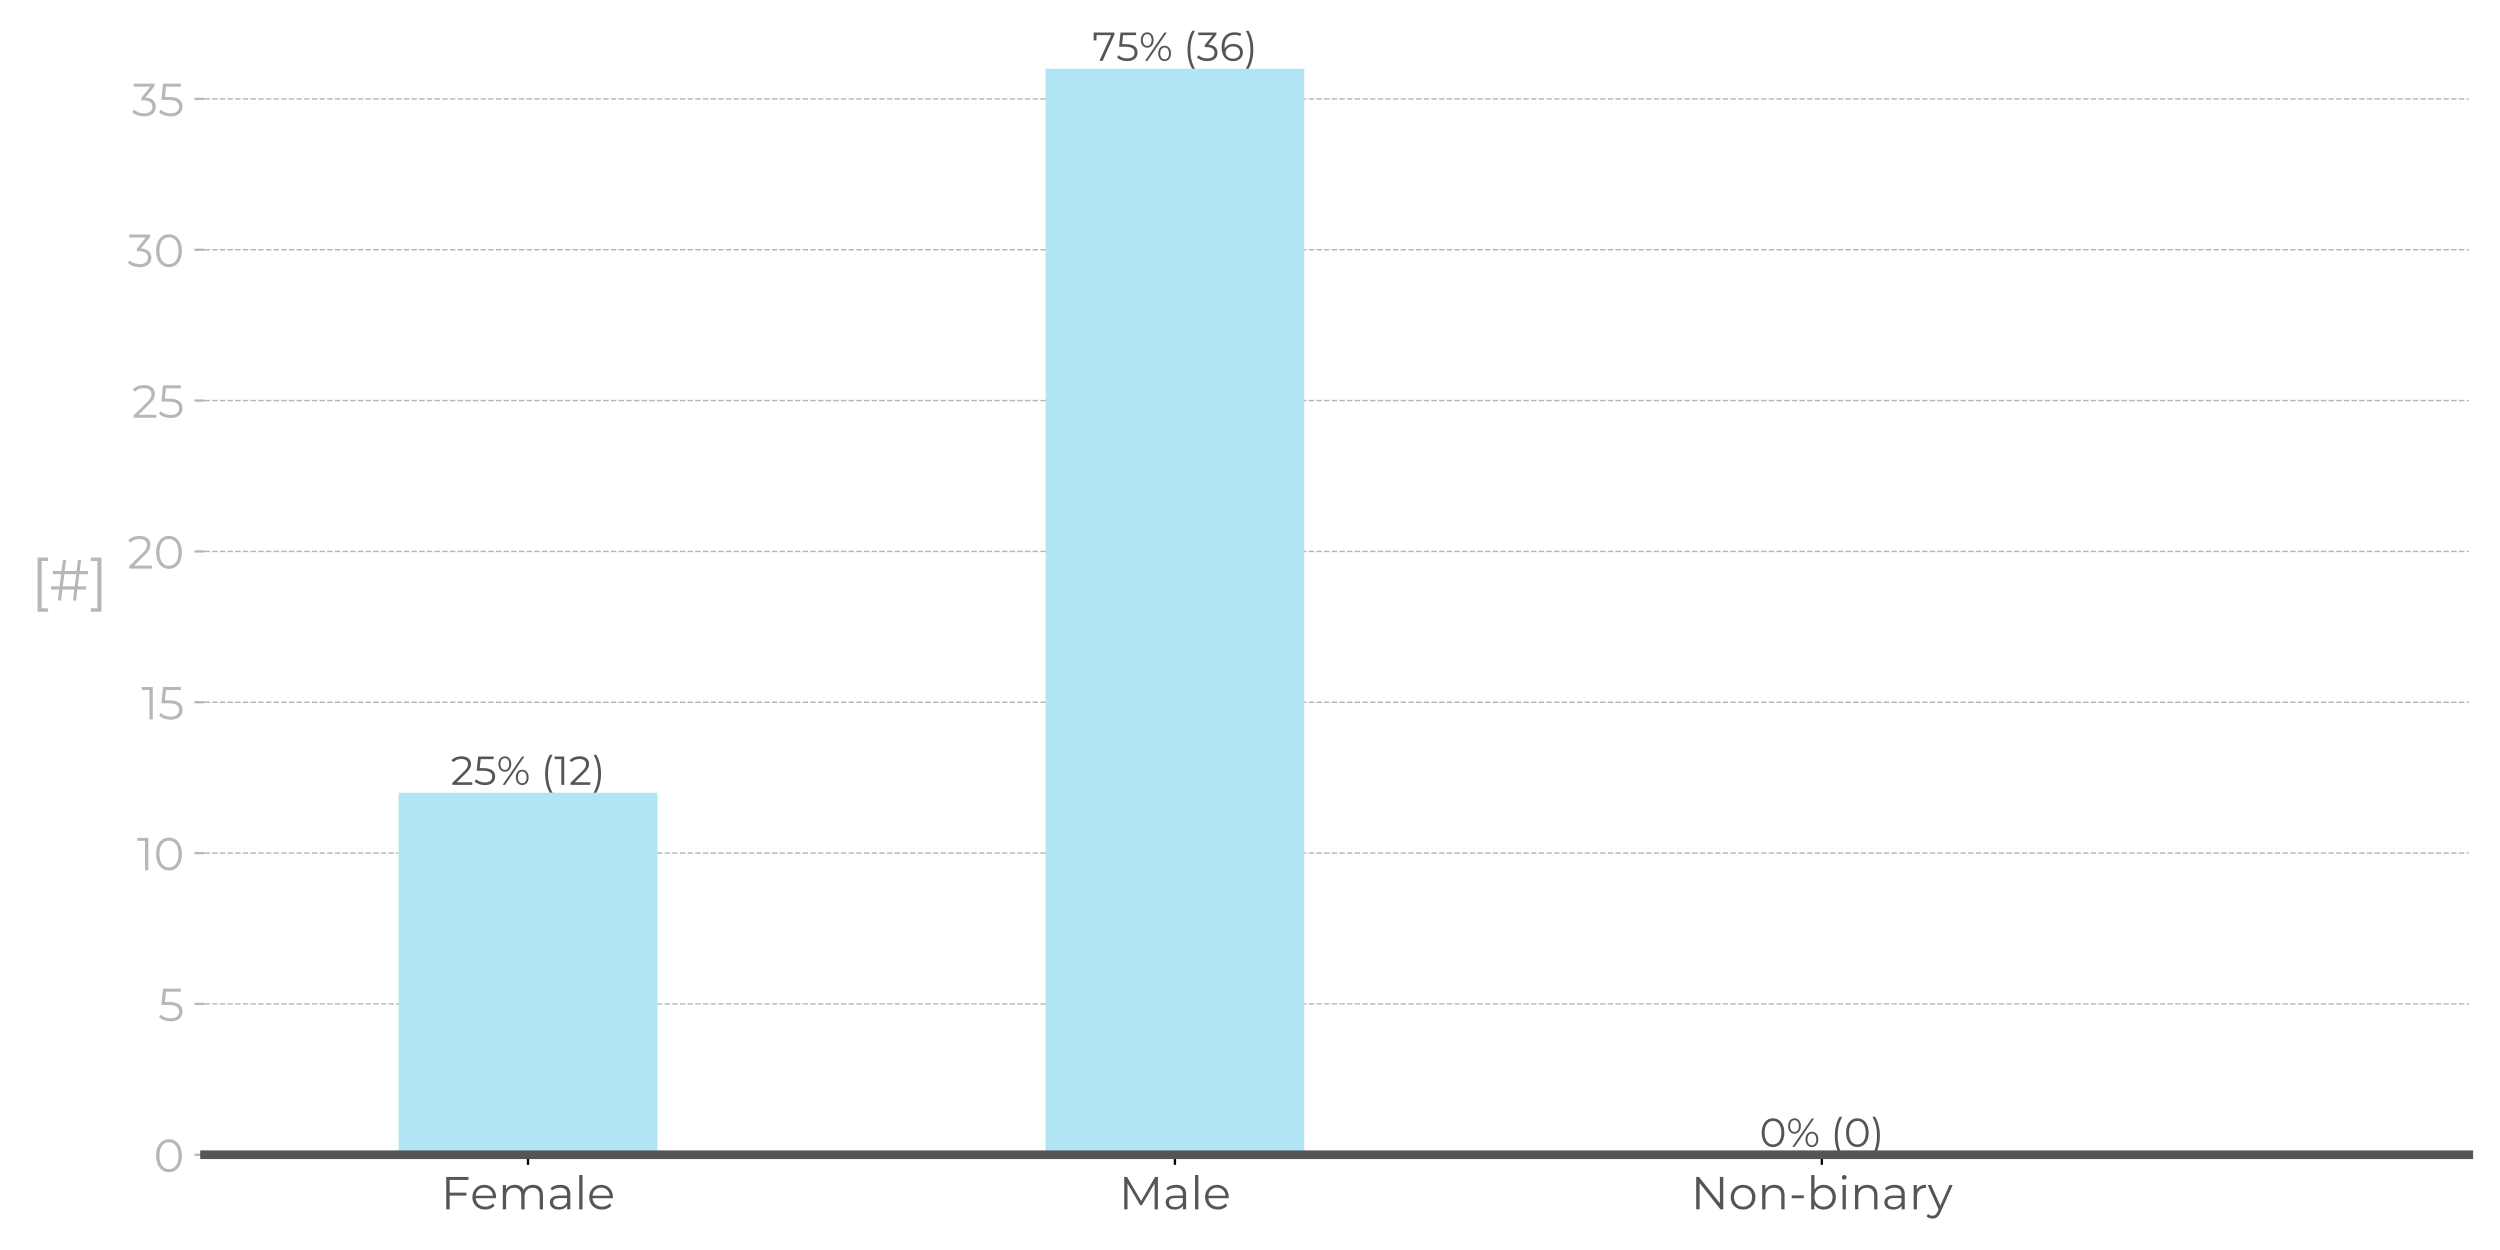
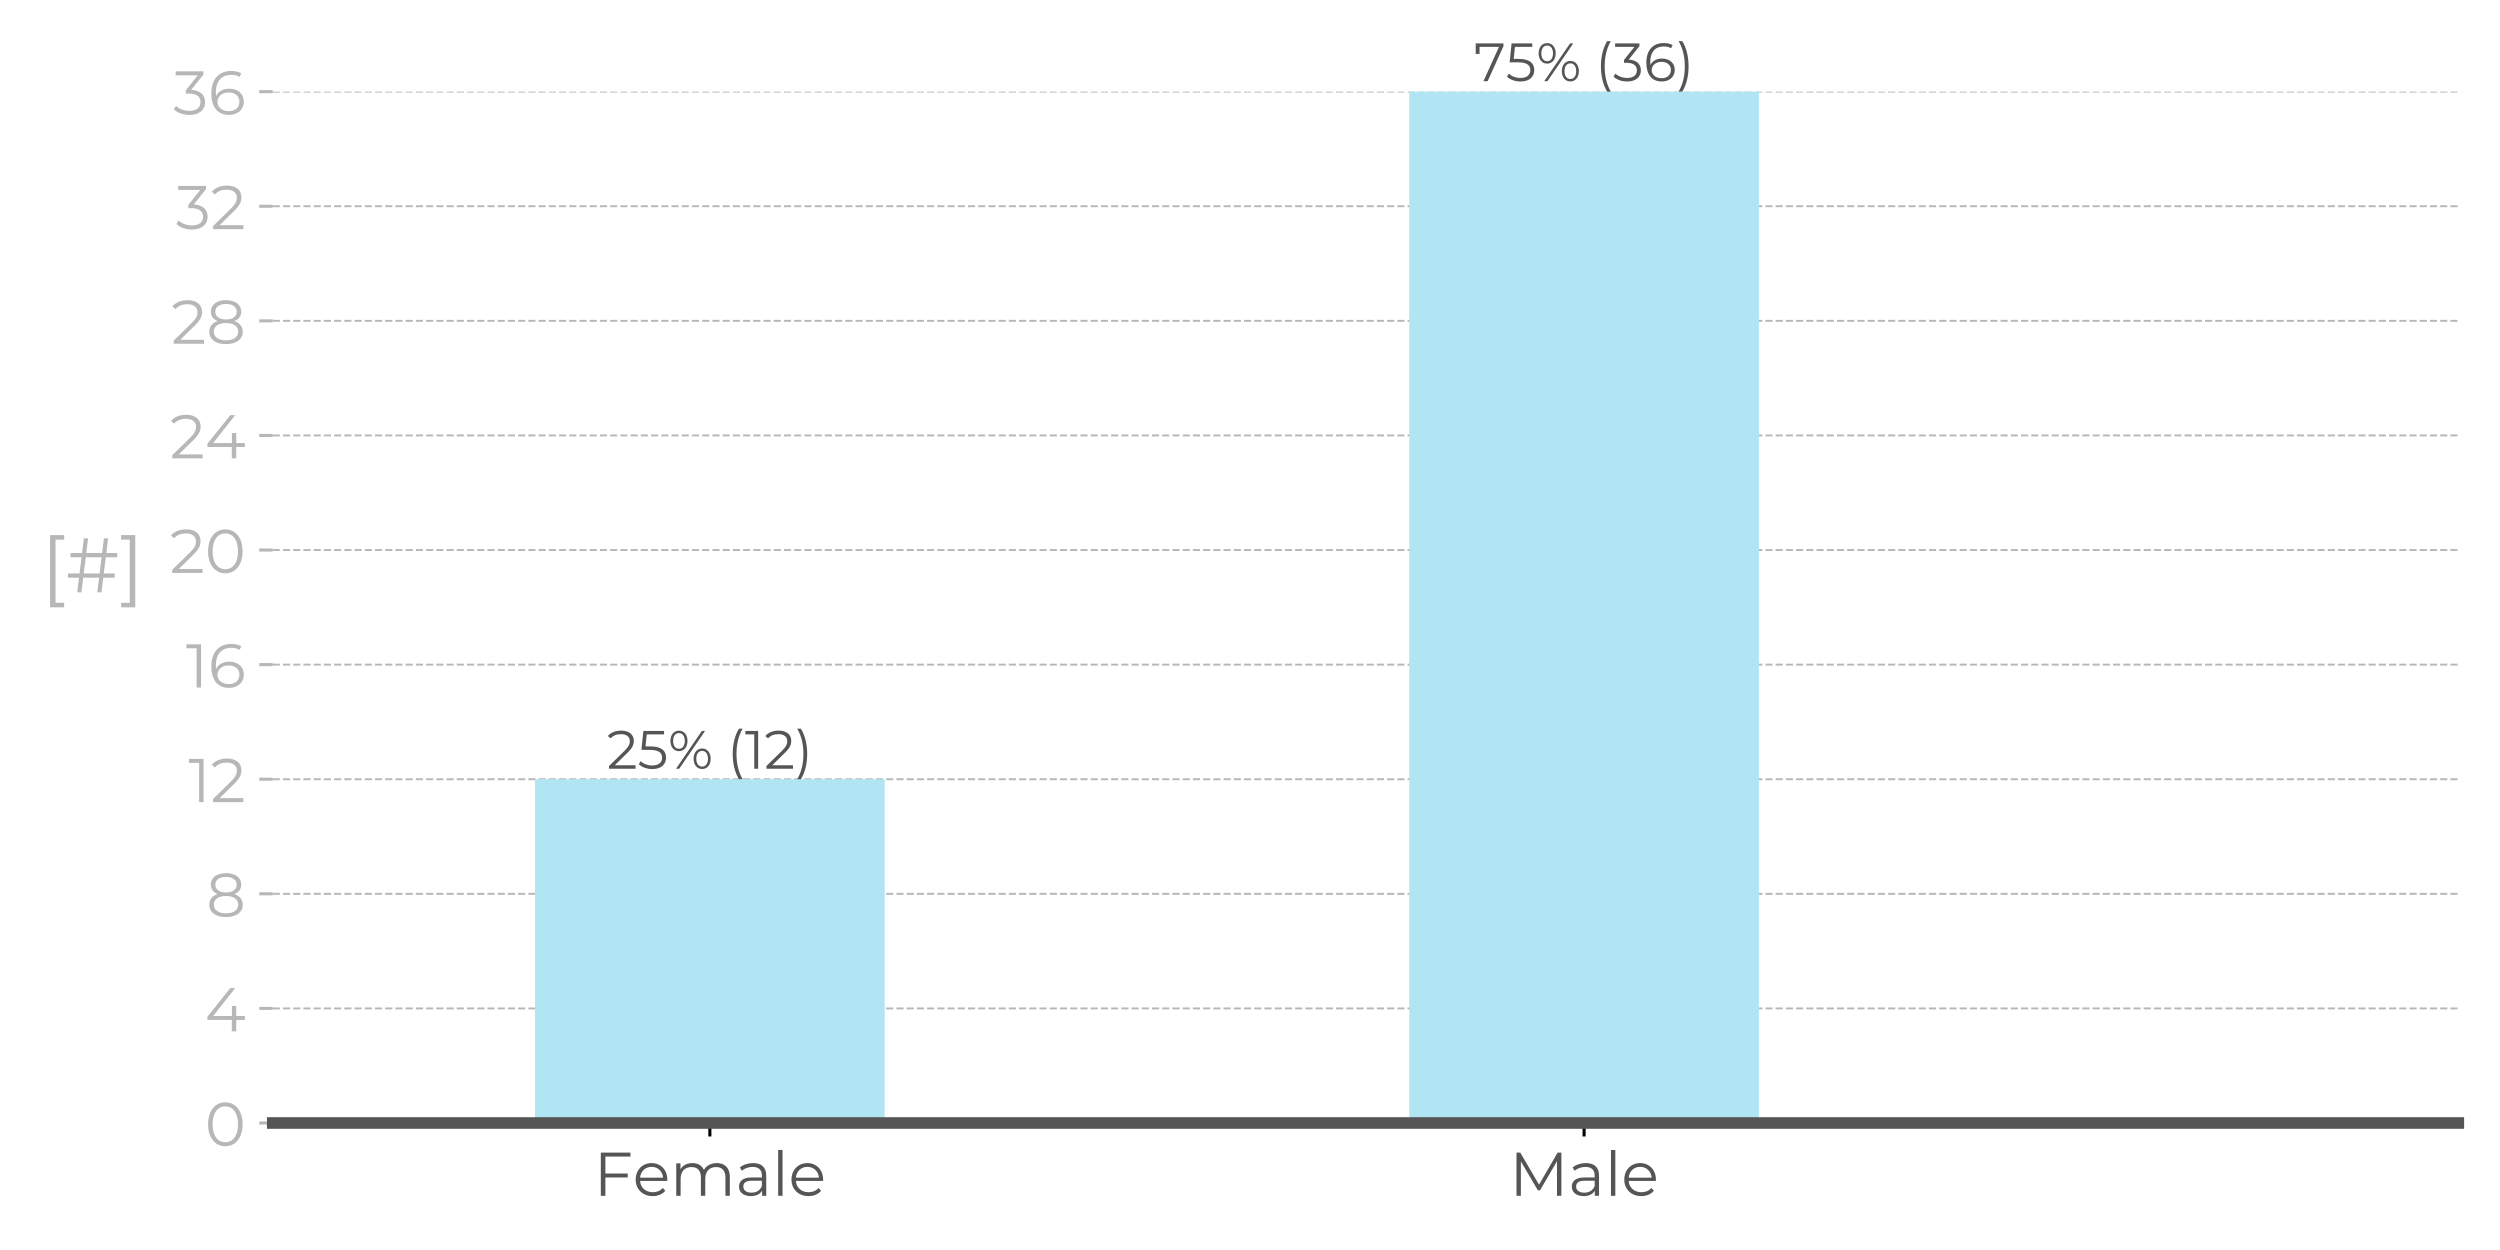
- <svg xmlns="http://www.w3.org/2000/svg" xmlns:xlink="http://www.w3.org/1999/xlink" width="864pt" height="432pt" viewBox="0 0 864 432" version="1.1">
+ <svg xmlns="http://www.w3.org/2000/svg" xmlns:xlink="http://www.w3.org/1999/xlink" width="648pt" height="324pt" viewBox="0 0 648 324" version="1.1">
  <defs>
    <style type="text/css">*{stroke-linejoin: round; stroke-linecap: butt}</style>
  </defs>
  <g id="figure_1">
    <g id="patch_1">
-       <path d="M 0 432  L 864 432  L 864 0  L 0 0  L 0 432  z " style="fill: none" />
+       <path d="M 0 324  L 648 324  L 648 0  L 0 0  L 0 324  z " style="fill: none" />
    </g>
    <g id="axes_1">
      <g id="patch_2">
-         <path d="M 70.695 399.08  L 853.2 399.08  L 853.2 23.76  L 70.695 23.76  L 70.695 399.08  z " style="fill: none" />
+         <path d="M 70.695 291.08  L 637.2 291.08  L 637.2 23.76  L 70.695 23.76  L 70.695 291.08  z " style="fill: none" />
      </g>
      <g id="matplotlib.axis_1">
        <g id="xtick_1">
          <g id="line2d_1">
            <defs>
-               <path id="m10918912a9" d="M 0 0  L 0 3.5  " style="stroke: #000000; stroke-width: 0.8" />
+               <path id="m92033e2133" d="M 0 0  L 0 3.5  " style="stroke: #000000; stroke-width: 0.8" />
            </defs>
            <g>
-               <use xlink:href="#m10918912a9" x="182.481" y="399.08" style="stroke: #000000; stroke-width: 0.8" />
+               <use xlink:href="#m92033e2133" x="183.996" y="291.08" style="stroke: #000000; stroke-width: 0.8" />
            </g>
          </g>
          <g id="text_1">
-             <g style="fill: #555555" transform="translate(152.3927 417.9525)scale(0.16 -0.16)">
+             <g style="fill: #555555" transform="translate(153.9073 309.9525)scale(0.16 -0.16)">
              <defs>
                <path id="Montserrat-Regular-46" d="M 3802 4070  L 3802 4480  L 730 4480  L 730 0  L 1203 0  L 1203 1901  L 3520 1901  L 3520 2310  L 1203 2310  L 1203 4070  L 3802 4070  z " transform="scale(0.015625)" />
                <path id="Montserrat-Regular-65" d="M 3571 1683  C 3571 2694 2886 3392 1939 3392  C 992 3392 294 2682 294 1683  C 294 685 1011 -32 2061 -32  C 2592 -32 3059 160 3360 518  L 3104 813  C 2848 518 2483 371 2074 371  C 1338 371 800 838 749 1542  L 3565 1542  C 3565 1594 3571 1645 3571 1683  z M 1939 3002  C 2598 3002 3078 2541 3136 1882  L 749 1882  C 806 2541 1286 3002 1939 3002  z " transform="scale(0.015625)" />
                <path id="Montserrat-Regular-6d" d="M 4832 3392  C 4224 3392 3744 3117 3501 2682  C 3296 3155 2861 3392 2304 3392  C 1741 3392 1306 3155 1069 2752  L 1069 3366  L 634 3366  L 634 0  L 1088 0  L 1088 1766  C 1088 2534 1530 2982 2214 2982  C 2829 2982 3187 2618 3187 1907  L 3187 0  L 3642 0  L 3642 1766  C 3642 2534 4077 2982 4768 2982  C 5376 2982 5734 2618 5734 1907  L 5734 0  L 6189 0  L 6189 1952  C 6189 2918 5651 3392 4832 3392  z " transform="scale(0.015625)" />
                <path id="Montserrat-Regular-61" d="M 1811 3392  C 1280 3392 781 3226 442 2938  L 646 2598  C 922 2842 1331 2995 1766 2995  C 2394 2995 2720 2682 2720 2106  L 2720 1901  L 1651 1901  C 685 1901 352 1466 352 947  C 352 365 819 -32 1581 -32  C 2138 -32 2534 179 2739 525  L 2739 0  L 3174 0  L 3174 2086  C 3174 2957 2682 3392 1811 3392  z M 1651 326  C 1114 326 800 570 800 960  C 800 1306 1011 1562 1664 1562  L 2720 1562  L 2720 1011  C 2541 570 2163 326 1651 326  z " transform="scale(0.015625)" />
                <path id="Montserrat-Regular-6c" d="M 634 0  L 1088 0  L 1088 4749  L 634 4749  L 634 0  z " transform="scale(0.015625)" />
              </defs>
              <use xlink:href="#Montserrat-Regular-46" />
              <use xlink:href="#Montserrat-Regular-65" x="63.3" />
              <use xlink:href="#Montserrat-Regular-6d" x="123.7" />
              <use xlink:href="#Montserrat-Regular-61" x="229.8" />
              <use xlink:href="#Montserrat-Regular-6c" x="288.8" />
              <use xlink:href="#Montserrat-Regular-65" x="315.7" />
            </g>
          </g>
        </g>
        <g id="xtick_2">
          <g id="line2d_2">
            <g>
-               <use xlink:href="#m10918912a9" x="406.054" y="399.08" style="stroke: #000000; stroke-width: 0.8" />
+               <use xlink:href="#m92033e2133" x="410.598" y="291.08" style="stroke: #000000; stroke-width: 0.8" />
            </g>
          </g>
          <g id="text_2">
-             <g style="fill: #555555" transform="translate(386.7093 417.9525)scale(0.16 -0.16)">
+             <g style="fill: #555555" transform="translate(391.253 309.9525)scale(0.16 -0.16)">
              <defs>
                <path id="Montserrat-Regular-4d" d="M 4992 4480  L 3066 1158  L 1120 4480  L 730 4480  L 730 0  L 1184 0  L 1184 3565  L 2944 570  L 3168 570  L 4928 3584  L 4928 0  L 5382 0  L 5382 4480  L 4992 4480  z " transform="scale(0.015625)" />
              </defs>
              <use xlink:href="#Montserrat-Regular-4d" />
              <use xlink:href="#Montserrat-Regular-61" x="95.5" />
              <use xlink:href="#Montserrat-Regular-6c" x="154.5" />
              <use xlink:href="#Montserrat-Regular-65" x="181.4" />
            </g>
          </g>
        </g>
-         <g id="xtick_3">
-           <g id="line2d_3">
-             <g>
-               <use xlink:href="#m10918912a9" x="629.627" y="399.08" style="stroke: #000000; stroke-width: 0.8" />
-             </g>
-           </g>
-           <g id="text_3">
-             <g style="fill: #555555" transform="translate(584.3784 417.9525)scale(0.16 -0.16)">
-               <defs>
-                 <path id="Montserrat-Regular-4e" d="M 4006 4480  L 4006 845  L 1120 4480  L 730 4480  L 730 0  L 1203 0  L 1203 3635  L 4083 0  L 4474 0  L 4474 4480  L 4006 4480  z " transform="scale(0.015625)" />
-                 <path id="Montserrat-Regular-6f" d="M 2010 -32  C 2995 -32 3718 685 3718 1683  C 3718 2682 2995 3392 2010 3392  C 1024 3392 294 2682 294 1683  C 294 685 1024 -32 2010 -32  z M 2010 371  C 1293 371 755 896 755 1683  C 755 2470 1293 2995 2010 2995  C 2726 2995 3258 2470 3258 1683  C 3258 896 2726 371 2010 371  z " transform="scale(0.015625)" />
-                 <path id="Montserrat-Regular-6e" d="M 2349 3392  C 1766 3392 1312 3155 1069 2746  L 1069 3366  L 634 3366  L 634 0  L 1088 0  L 1088 1766  C 1088 2534 1542 2982 2266 2982  C 2906 2982 3277 2618 3277 1907  L 3277 0  L 3731 0  L 3731 1952  C 3731 2918 3168 3392 2349 3392  z " transform="scale(0.015625)" />
-                 <path id="Montserrat-Regular-2d" d="M 384 1536  L 2061 1536  L 2061 1933  L 384 1933  L 384 1536  z " transform="scale(0.015625)" />
-                 <path id="Montserrat-Regular-62" d="M 2368 3392  C 1830 3392 1370 3162 1088 2726  L 1088 4749  L 634 4749  L 634 0  L 1069 0  L 1069 666  C 1344 211 1811 -32 2368 -32  C 3328 -32 4045 666 4045 1683  C 4045 2701 3328 3392 2368 3392  z M 2336 371  C 1619 371 1082 896 1082 1683  C 1082 2470 1619 2995 2336 2995  C 3046 2995 3590 2470 3590 1683  C 3590 896 3046 371 2336 371  z " transform="scale(0.015625)" />
-                 <path id="Montserrat-Regular-69" d="M 864 4102  C 1056 4102 1197 4250 1197 4435  C 1197 4608 1050 4749 864 4749  C 678 4749 531 4602 531 4429  C 531 4250 678 4102 864 4102  z M 634 0  L 1088 0  L 1088 3366  L 634 3366  L 634 0  z " transform="scale(0.015625)" />
-                 <path id="Montserrat-Regular-72" d="M 1069 2707  L 1069 3366  L 634 3366  L 634 0  L 1088 0  L 1088 1715  C 1088 2509 1517 2957 2221 2957  C 2253 2957 2291 2950 2330 2950  L 2330 3392  C 1709 3392 1280 3155 1069 2707  z " transform="scale(0.015625)" />
-                 <path id="Montserrat-Regular-79" d="M 3014 3366  L 1747 506  L 480 3366  L 6 3366  L 1510 6  L 1363 -320  C 1171 -742 966 -883 666 -883  C 422 -883 218 -794 51 -627  L -160 -966  C 45 -1171 346 -1274 659 -1274  C 1139 -1274 1498 -1062 1779 -403  L 3462 3366  L 3014 3366  z " transform="scale(0.015625)" />
-               </defs>
-               <use xlink:href="#Montserrat-Regular-4e" />
-               <use xlink:href="#Montserrat-Regular-6f" x="81.3" />
-               <use xlink:href="#Montserrat-Regular-6e" x="144" />
-               <use xlink:href="#Montserrat-Regular-2d" x="211.7" />
-               <use xlink:href="#Montserrat-Regular-62" x="249.9" />
-               <use xlink:href="#Montserrat-Regular-69" x="317.7" />
-               <use xlink:href="#Montserrat-Regular-6e" x="344.6" />
-               <use xlink:href="#Montserrat-Regular-61" x="412.3" />
-               <use xlink:href="#Montserrat-Regular-72" x="471.3" />
-               <use xlink:href="#Montserrat-Regular-79" x="511.4" />
-             </g>
-           </g>
-         </g>
      </g>
      <g id="matplotlib.axis_2">
        <g id="ytick_1">
+           <g id="line2d_3">
+             <path d="M 70.695 291.08  L 637.2 291.08  " clip-path="url(#p54d660975c)" style="fill: none; stroke-dasharray: 1.85,0.8; stroke-dashoffset: 0; stroke: #b7b7b7; stroke-width: 0.5" />
+           </g>
          <g id="line2d_4">
-             <path d="M 70.695 399.08  L 853.2 399.08  " clip-path="url(#p6ff65b7239)" style="fill: none; stroke-dasharray: 1.85,0.8; stroke-dashoffset: 0; stroke: #b7b7b7; stroke-width: 0.5" />
-           </g>
+             <defs>
+               <path id="m78a915b3e5" d="M 0 0  L -3.5 0  " style="stroke: #b7b7b7; stroke-width: 0.8" />
+             </defs>
+             <g>
+               <use xlink:href="#m78a915b3e5" x="70.695" y="291.08" style="fill: #b7b7b7; stroke: #b7b7b7; stroke-width: 0.8" />
+             </g>
+           </g>
+           <g id="text_3">
+             <g style="fill: #b7b7b7" transform="translate(53.1025 297.0163)scale(0.16 -0.16)">
+               <defs>
+                 <path id="Montserrat-Regular-30" d="M 2118 -38  C 3155 -38 3910 813 3910 2240  C 3910 3667 3155 4518 2118 4518  C 1082 4518 333 3667 333 2240  C 333 813 1082 -38 2118 -38  z M 2118 384  C 1338 384 800 1043 800 2240  C 800 3437 1338 4096 2118 4096  C 2899 4096 3437 3437 3437 2240  C 3437 1043 2899 384 2118 384  z " transform="scale(0.015625)" />
+               </defs>
+               <use xlink:href="#Montserrat-Regular-30" />
+             </g>
+           </g>
+         </g>
+         <g id="ytick_2">
          <g id="line2d_5">
-             <defs>
-               <path id="mdf8815466c" d="M 0 0  L -3.5 0  " style="stroke: #b7b7b7; stroke-width: 0.8" />
-             </defs>
-             <g>
-               <use xlink:href="#mdf8815466c" x="70.695" y="399.08" style="fill: #b7b7b7; stroke: #b7b7b7; stroke-width: 0.8" />
+             <path d="M 70.695 261.378  L 637.2 261.378  " clip-path="url(#p54d660975c)" style="fill: none; stroke-dasharray: 1.85,0.8; stroke-dashoffset: 0; stroke: #b7b7b7; stroke-width: 0.5" />
+           </g>
+           <g id="line2d_6">
+             <g>
+               <use xlink:href="#m78a915b3e5" x="70.695" y="261.378" style="fill: #b7b7b7; stroke: #b7b7b7; stroke-width: 0.8" />
            </g>
          </g>
          <g id="text_4">
-             <g style="fill: #b7b7b7" transform="translate(53.1025 405.0163)scale(0.16 -0.16)">
-               <defs>
-                 <path id="Montserrat-Regular-30" d="M 2118 -38  C 3155 -38 3910 813 3910 2240  C 3910 3667 3155 4518 2118 4518  C 1082 4518 333 3667 333 2240  C 333 813 1082 -38 2118 -38  z M 2118 384  C 1338 384 800 1043 800 2240  C 800 3437 1338 4096 2118 4096  C 2899 4096 3437 3437 3437 2240  C 3437 1043 2899 384 2118 384  z " transform="scale(0.015625)" />
-               </defs>
-               <use xlink:href="#Montserrat-Regular-30" />
-             </g>
-           </g>
-         </g>
-         <g id="ytick_2">
-           <g id="line2d_6">
-             <path d="M 70.695 346.952  L 853.2 346.952  " clip-path="url(#p6ff65b7239)" style="fill: none; stroke-dasharray: 1.85,0.8; stroke-dashoffset: 0; stroke: #b7b7b7; stroke-width: 0.5" />
-           </g>
+             <g style="fill: #b7b7b7" transform="translate(53.12 267.314)scale(0.16 -0.16)">
+               <defs>
+                 <path id="Montserrat-Regular-34" d="M 4141 1587  L 3245 1587  L 3245 2624  L 2797 2624  L 2797 1587  L 851 1587  L 3142 4480  L 2630 4480  L 256 1510  L 256 1178  L 2784 1178  L 2784 0  L 3245 0  L 3245 1178  L 4141 1178  L 4141 1587  z " transform="scale(0.015625)" />
+               </defs>
+               <use xlink:href="#Montserrat-Regular-34" />
+             </g>
+           </g>
+         </g>
+         <g id="ytick_3">
          <g id="line2d_7">
-             <g>
-               <use xlink:href="#mdf8815466c" x="70.695" y="346.952" style="fill: #b7b7b7; stroke: #b7b7b7; stroke-width: 0.8" />
+             <path d="M 70.695 231.676  L 637.2 231.676  " clip-path="url(#p54d660975c)" style="fill: none; stroke-dasharray: 1.85,0.8; stroke-dashoffset: 0; stroke: #b7b7b7; stroke-width: 0.5" />
+           </g>
+           <g id="line2d_8">
+             <g>
+               <use xlink:href="#m78a915b3e5" x="70.695" y="231.676" style="fill: #b7b7b7; stroke: #b7b7b7; stroke-width: 0.8" />
            </g>
          </g>
          <g id="text_5">
-             <g style="fill: #b7b7b7" transform="translate(54.64 352.8885)scale(0.16 -0.16)">
-               <defs>
-                 <path id="Montserrat-Regular-35" d="M 1510 2643  L 934 2643  L 1088 4070  L 3136 4070  L 3136 4480  L 685 4480  L 454 2234  L 1408 2234  C 2547 2234 2906 1875 2906 1299  C 2906 755 2502 384 1741 384  C 1165 384 653 602 365 902  L 141 538  C 486 186 1101 -38 1747 -38  C 2842 -38 3373 557 3373 1318  C 3373 2112 2861 2643 1510 2643  z " transform="scale(0.015625)" />
-               </defs>
-               <use xlink:href="#Montserrat-Regular-35" />
-             </g>
-           </g>
-         </g>
-         <g id="ytick_3">
-           <g id="line2d_8">
-             <path d="M 70.695 294.824  L 853.2 294.824  " clip-path="url(#p6ff65b7239)" style="fill: none; stroke-dasharray: 1.85,0.8; stroke-dashoffset: 0; stroke: #b7b7b7; stroke-width: 0.5" />
-           </g>
+             <g style="fill: #b7b7b7" transform="translate(53.4875 237.6118)scale(0.16 -0.16)">
+               <defs>
+                 <path id="Montserrat-Regular-38" d="M 2899 2349  C 3360 2528 3616 2867 3616 3334  C 3616 4064 2982 4518 2035 4518  C 1088 4518 467 4064 467 3334  C 467 2867 717 2528 1171 2349  C 614 2163 307 1786 307 1248  C 307 454 960 -38 2035 -38  C 3104 -38 3776 454 3776 1248  C 3776 1779 3462 2163 2899 2349  z M 928 3322  C 928 3821 1357 4128 2035 4128  C 2707 4128 3149 3821 3149 3315  C 3149 2829 2733 2515 2035 2515  C 1338 2515 928 2829 928 3322  z M 2035 352  C 1242 352 774 698 774 1254  C 774 1805 1242 2150 2035 2150  C 2829 2150 3302 1805 3302 1254  C 3302 698 2829 352 2035 352  z " transform="scale(0.015625)" />
+               </defs>
+               <use xlink:href="#Montserrat-Regular-38" />
+             </g>
+           </g>
+         </g>
+         <g id="ytick_4">
          <g id="line2d_9">
-             <g>
-               <use xlink:href="#mdf8815466c" x="70.695" y="294.824" style="fill: #b7b7b7; stroke: #b7b7b7; stroke-width: 0.8" />
+             <path d="M 70.695 201.973  L 637.2 201.973  " clip-path="url(#p54d660975c)" style="fill: none; stroke-dasharray: 1.85,0.8; stroke-dashoffset: 0; stroke: #b7b7b7; stroke-width: 0.5" />
+           </g>
+           <g id="line2d_10">
+             <g>
+               <use xlink:href="#m78a915b3e5" x="70.695" y="201.973" style="fill: #b7b7b7; stroke: #b7b7b7; stroke-width: 0.8" />
            </g>
          </g>
          <g id="text_6">
-             <g style="fill: #b7b7b7" transform="translate(47.3275 300.7607)scale(0.16 -0.16)">
+             <g style="fill: #b7b7b7" transform="translate(48.8325 207.9096)scale(0.16 -0.16)">
              <defs>
                <path id="Montserrat-Regular-31" d="M 58 4480  L 58 4070  L 1114 4070  L 1114 0  L 1574 0  L 1574 4480  L 58 4480  z " transform="scale(0.015625)" />
+                 <path id="Montserrat-Regular-32" d="M 928 410  L 2451 1907  C 3053 2496 3187 2880 3187 3309  C 3187 4058 2611 4518 1702 4518  C 1018 4518 461 4288 115 3878  L 442 3597  C 736 3936 1139 4096 1664 4096  C 2349 4096 2714 3776 2714 3258  C 2714 2950 2618 2650 2112 2150  L 250 326  L 250 0  L 3392 0  L 3392 410  L 928 410  z " transform="scale(0.015625)" />
              </defs>
              <use xlink:href="#Montserrat-Regular-31" />
-               <use xlink:href="#Montserrat-Regular-30" x="36.1" />
-             </g>
-           </g>
-         </g>
-         <g id="ytick_4">
-           <g id="line2d_10">
-             <path d="M 70.695 242.697  L 853.2 242.697  " clip-path="url(#p6ff65b7239)" style="fill: none; stroke-dasharray: 1.85,0.8; stroke-dashoffset: 0; stroke: #b7b7b7; stroke-width: 0.5" />
-           </g>
+               <use xlink:href="#Montserrat-Regular-32" x="36.1" />
+             </g>
+           </g>
+         </g>
+         <g id="ytick_5">
          <g id="line2d_11">
-             <g>
-               <use xlink:href="#mdf8815466c" x="70.695" y="242.697" style="fill: #b7b7b7; stroke: #b7b7b7; stroke-width: 0.8" />
+             <path d="M 70.695 172.271  L 637.2 172.271  " clip-path="url(#p54d660975c)" style="fill: none; stroke-dasharray: 1.85,0.8; stroke-dashoffset: 0; stroke: #b7b7b7; stroke-width: 0.5" />
+           </g>
+           <g id="line2d_12">
+             <g>
+               <use xlink:href="#m78a915b3e5" x="70.695" y="172.271" style="fill: #b7b7b7; stroke: #b7b7b7; stroke-width: 0.8" />
            </g>
          </g>
          <g id="text_7">
-             <g style="fill: #b7b7b7" transform="translate(48.865 248.6329)scale(0.16 -0.16)">
+             <g style="fill: #b7b7b7" transform="translate(48.175 178.2074)scale(0.16 -0.16)">
+               <defs>
+                 <path id="Montserrat-Regular-36" d="M 2189 2682  C 1568 2682 1043 2406 819 1914  C 806 2048 800 2176 800 2278  C 800 3494 1421 4115 2387 4115  C 2720 4115 3027 4058 3258 3904  L 3443 4275  C 3162 4448 2784 4518 2381 4518  C 1165 4518 333 3725 333 2202  C 333 787 979 -38 2170 -38  C 3040 -38 3699 499 3699 1338  C 3699 2157 3078 2682 2189 2682  z M 2150 352  C 1376 352 966 819 966 1312  C 966 1869 1434 2291 2118 2291  C 2810 2291 3245 1914 3245 1325  C 3245 730 2797 352 2150 352  z " transform="scale(0.015625)" />
+               </defs>
              <use xlink:href="#Montserrat-Regular-31" />
-               <use xlink:href="#Montserrat-Regular-35" x="36.1" />
-             </g>
-           </g>
-         </g>
-         <g id="ytick_5">
-           <g id="line2d_12">
-             <path d="M 70.695 190.569  L 853.2 190.569  " clip-path="url(#p6ff65b7239)" style="fill: none; stroke-dasharray: 1.85,0.8; stroke-dashoffset: 0; stroke: #b7b7b7; stroke-width: 0.5" />
-           </g>
+               <use xlink:href="#Montserrat-Regular-36" x="36.1" />
+             </g>
+           </g>
+         </g>
+         <g id="ytick_6">
          <g id="line2d_13">
-             <g>
-               <use xlink:href="#mdf8815466c" x="70.695" y="190.569" style="fill: #b7b7b7; stroke: #b7b7b7; stroke-width: 0.8" />
+             <path d="M 70.695 142.569  L 637.2 142.569  " clip-path="url(#p54d660975c)" style="fill: none; stroke-dasharray: 1.85,0.8; stroke-dashoffset: 0; stroke: #b7b7b7; stroke-width: 0.5" />
+           </g>
+           <g id="line2d_14">
+             <g>
+               <use xlink:href="#m78a915b3e5" x="70.695" y="142.569" style="fill: #b7b7b7; stroke: #b7b7b7; stroke-width: 0.8" />
            </g>
          </g>
          <g id="text_8">
-             <g style="fill: #b7b7b7" transform="translate(44.015 196.5051)scale(0.16 -0.16)">
-               <defs>
-                 <path id="Montserrat-Regular-32" d="M 928 410  L 2451 1907  C 3053 2496 3187 2880 3187 3309  C 3187 4058 2611 4518 1702 4518  C 1018 4518 461 4288 115 3878  L 442 3597  C 736 3936 1139 4096 1664 4096  C 2349 4096 2714 3776 2714 3258  C 2714 2950 2618 2650 2112 2150  L 250 326  L 250 0  L 3392 0  L 3392 410  L 928 410  z " transform="scale(0.015625)" />
-               </defs>
+             <g style="fill: #b7b7b7" transform="translate(44.015 148.5051)scale(0.16 -0.16)">
              <use xlink:href="#Montserrat-Regular-32" />
              <use xlink:href="#Montserrat-Regular-30" x="56.8" />
            </g>
          </g>
        </g>
-         <g id="ytick_6">
-           <g id="line2d_14">
-             <path d="M 70.695 138.441  L 853.2 138.441  " clip-path="url(#p6ff65b7239)" style="fill: none; stroke-dasharray: 1.85,0.8; stroke-dashoffset: 0; stroke: #b7b7b7; stroke-width: 0.5" />
-           </g>
+         <g id="ytick_7">
          <g id="line2d_15">
-             <g>
-               <use xlink:href="#mdf8815466c" x="70.695" y="138.441" style="fill: #b7b7b7; stroke: #b7b7b7; stroke-width: 0.8" />
+             <path d="M 70.695 112.867  L 637.2 112.867  " clip-path="url(#p54d660975c)" style="fill: none; stroke-dasharray: 1.85,0.8; stroke-dashoffset: 0; stroke: #b7b7b7; stroke-width: 0.5" />
+           </g>
+           <g id="line2d_16">
+             <g>
+               <use xlink:href="#m78a915b3e5" x="70.695" y="112.867" style="fill: #b7b7b7; stroke: #b7b7b7; stroke-width: 0.8" />
            </g>
          </g>
          <g id="text_9">
-             <g style="fill: #b7b7b7" transform="translate(45.5525 144.3774)scale(0.16 -0.16)">
+             <g style="fill: #b7b7b7" transform="translate(44.0325 118.8029)scale(0.16 -0.16)">
              <use xlink:href="#Montserrat-Regular-32" />
-               <use xlink:href="#Montserrat-Regular-35" x="56.8" />
-             </g>
-           </g>
-         </g>
-         <g id="ytick_7">
-           <g id="line2d_16">
-             <path d="M 70.695 86.313  L 853.2 86.313  " clip-path="url(#p6ff65b7239)" style="fill: none; stroke-dasharray: 1.85,0.8; stroke-dashoffset: 0; stroke: #b7b7b7; stroke-width: 0.5" />
-           </g>
+               <use xlink:href="#Montserrat-Regular-34" x="56.8" />
+             </g>
+           </g>
+         </g>
+         <g id="ytick_8">
          <g id="line2d_17">
-             <g>
-               <use xlink:href="#mdf8815466c" x="70.695" y="86.313" style="fill: #b7b7b7; stroke: #b7b7b7; stroke-width: 0.8" />
+             <path d="M 70.695 83.164  L 637.2 83.164  " clip-path="url(#p54d660975c)" style="fill: none; stroke-dasharray: 1.85,0.8; stroke-dashoffset: 0; stroke: #b7b7b7; stroke-width: 0.5" />
+           </g>
+           <g id="line2d_18">
+             <g>
+               <use xlink:href="#m78a915b3e5" x="70.695" y="83.164" style="fill: #b7b7b7; stroke: #b7b7b7; stroke-width: 0.8" />
            </g>
          </g>
          <g id="text_10">
-             <g style="fill: #b7b7b7" transform="translate(44.0775 92.24958)scale(0.16 -0.16)">
+             <g style="fill: #b7b7b7" transform="translate(44.4 89.10069)scale(0.16 -0.16)">
+               <use xlink:href="#Montserrat-Regular-32" />
+               <use xlink:href="#Montserrat-Regular-38" x="56.8" />
+             </g>
+           </g>
+         </g>
+         <g id="ytick_9">
+           <g id="line2d_19">
+             <path d="M 70.695 53.462  L 637.2 53.462  " clip-path="url(#p54d660975c)" style="fill: none; stroke-dasharray: 1.85,0.8; stroke-dashoffset: 0; stroke: #b7b7b7; stroke-width: 0.5" />
+           </g>
+           <g id="line2d_20">
+             <g>
+               <use xlink:href="#m78a915b3e5" x="70.695" y="53.462" style="fill: #b7b7b7; stroke: #b7b7b7; stroke-width: 0.8" />
+             </g>
+           </g>
+           <g id="text_11">
+             <g style="fill: #b7b7b7" transform="translate(45.5825 59.39847)scale(0.16 -0.16)">
              <defs>
                <path id="Montserrat-Regular-33" d="M 1856 2560  L 3123 4154  L 3123 4480  L 243 4480  L 243 4070  L 2534 4070  L 1293 2515  L 1293 2176  L 1613 2176  C 2445 2176 2822 1824 2822 1286  C 2822 730 2413 384 1670 384  C 1088 384 570 602 282 902  L 58 538  C 403 186 1024 -38 1670 -38  C 2752 -38 3296 538 3296 1286  C 3296 2003 2816 2509 1856 2560  z " transform="scale(0.015625)" />
              </defs>
              <use xlink:href="#Montserrat-Regular-33" />
-               <use xlink:href="#Montserrat-Regular-30" x="56.4" />
-             </g>
-           </g>
-         </g>
-         <g id="ytick_8">
-           <g id="line2d_18">
-             <path d="M 70.695 34.186  L 853.2 34.186  " clip-path="url(#p6ff65b7239)" style="fill: none; stroke-dasharray: 1.85,0.8; stroke-dashoffset: 0; stroke: #b7b7b7; stroke-width: 0.5" />
-           </g>
-           <g id="line2d_19">
-             <g>
-               <use xlink:href="#mdf8815466c" x="70.695" y="34.186" style="fill: #b7b7b7; stroke: #b7b7b7; stroke-width: 0.8" />
-             </g>
-           </g>
-           <g id="text_11">
-             <g style="fill: #b7b7b7" transform="translate(45.615 40.12181)scale(0.16 -0.16)">
+               <use xlink:href="#Montserrat-Regular-32" x="56.4" />
+             </g>
+           </g>
+         </g>
+         <g id="ytick_10">
+           <g id="line2d_21">
+             <path d="M 70.695 23.76  L 637.2 23.76  " clip-path="url(#p54d660975c)" style="fill: none; stroke-dasharray: 1.85,0.8; stroke-dashoffset: 0; stroke: #b7b7b7; stroke-width: 0.5" />
+           </g>
+           <g id="line2d_22">
+             <g>
+               <use xlink:href="#m78a915b3e5" x="70.695" y="23.76" style="fill: #b7b7b7; stroke: #b7b7b7; stroke-width: 0.8" />
+             </g>
+           </g>
+           <g id="text_12">
+             <g style="fill: #b7b7b7" transform="translate(44.925 29.69625)scale(0.16 -0.16)">
              <use xlink:href="#Montserrat-Regular-33" />
-               <use xlink:href="#Montserrat-Regular-35" x="56.4" />
-             </g>
-           </g>
-         </g>
-         <g id="text_12">
-           <g style="fill: #b7b7b7" transform="translate(10.69625 207.5387)scale(0.2 -0.2)">
+               <use xlink:href="#Montserrat-Regular-36" x="56.4" />
+             </g>
+           </g>
+         </g>
+         <g id="text_13">
+           <g style="fill: #b7b7b7" transform="translate(10.69625 153.5387)scale(0.2 -0.2)">
            <defs>
              <path id="Montserrat-Regular-5b" d="M 730 -1242  L 1901 -1242  L 1901 -864  L 1184 -864  L 1184 4371  L 1901 4371  L 1901 4749  L 730 4749  L 730 -1242  z " transform="scale(0.015625)" />
              <path id="Montserrat-Regular-23" d="M 4262 2912  L 4262 3264  L 3360 3264  L 3507 4480  L 3162 4480  L 3014 3264  L 1696 3264  L 1850 4480  L 1498 4480  L 1350 3264  L 390 3264  L 390 2912  L 1306 2912  L 1139 1568  L 186 1568  L 186 1216  L 1094 1216  L 947 0  L 1293 0  L 1446 1216  L 2758 1216  L 2611 0  L 2957 0  L 3104 1216  L 4058 1216  L 4058 1568  L 3149 1568  L 3315 2912  L 4262 2912  z M 2803 1568  L 1485 1568  L 1658 2912  L 2970 2912  L 2803 1568  z " transform="scale(0.015625)" />
              <path id="Montserrat-Regular-5d" d="M 1306 -1242  L 1306 4749  L 134 4749  L 134 4371  L 851 4371  L 851 -864  L 134 -864  L 134 -1242  L 1306 -1242  z " transform="scale(0.015625)" />
            </defs>
            <use xlink:href="#Montserrat-Regular-5b" />
            <use xlink:href="#Montserrat-Regular-23" x="31.8" />
            <use xlink:href="#Montserrat-Regular-5d" x="101.4" />
          </g>
        </g>
      </g>
      <g id="patch_3">
-         <path d="M 137.767 399.08  L 227.196 399.08  L 227.196 273.973  L 137.767 273.973  z " clip-path="url(#p6ff65b7239)" style="fill: #b1e5f4" />
+         <path d="M 138.676 291.08  L 229.316 291.08  L 229.316 201.973  L 138.676 201.973  z " clip-path="url(#p54d660975c)" style="fill: #b1e5f4" />
      </g>
      <g id="patch_4">
-         <path d="M 361.34 399.08  L 450.769 399.08  L 450.769 23.76  L 361.34 23.76  z " clip-path="url(#p6ff65b7239)" style="fill: #b1e5f4" />
-       </g>
-       <g id="patch_5">
-         <path d="M 584.913 399.08  L 674.342 399.08  L 674.342 399.08  L 584.913 399.08  z " clip-path="url(#p6ff65b7239)" style="fill: #b1e5f4" />
-       </g>
-       <g id="text_13">
-         <g style="fill: #555555" transform="translate(155.7972 271.2565)scale(0.14 -0.14)">
+         <path d="M 365.278 291.08  L 455.918 291.08  L 455.918 23.76  L 365.278 23.76  z " clip-path="url(#p54d660975c)" style="fill: #b1e5f4" />
+       </g>
+       <g id="text_14">
+         <g style="fill: #555555" transform="translate(157.3118 199.2565)scale(0.14 -0.14)">
          <defs>
+             <path id="Montserrat-Regular-35" d="M 1510 2643  L 934 2643  L 1088 4070  L 3136 4070  L 3136 4480  L 685 4480  L 454 2234  L 1408 2234  C 2547 2234 2906 1875 2906 1299  C 2906 755 2502 384 1741 384  C 1165 384 653 602 365 902  L 141 538  C 486 186 1101 -38 1747 -38  C 2842 -38 3373 557 3373 1318  C 3373 2112 2861 2643 1510 2643  z " transform="scale(0.015625)" />
            <path id="Montserrat-Regular-25" d="M 1280 2080  C 1875 2080 2291 2560 2291 3296  C 2291 4032 1875 4512 1280 4512  C 678 4512 269 4026 269 3296  C 269 2566 678 2080 1280 2080  z M 934 0  L 1312 0  L 4371 4480  L 3994 4480  L 934 0  z M 1280 2368  C 858 2368 589 2720 589 3296  C 589 3872 858 4224 1280 4224  C 1696 4224 1971 3878 1971 3296  C 1971 2714 1696 2368 1280 2368  z M 4026 -32  C 4627 -32 5037 454 5037 1184  C 5037 1914 4627 2400 4026 2400  C 3430 2400 3014 1914 3014 1184  C 3014 454 3430 -32 4026 -32  z M 4026 256  C 3610 256 3334 602 3334 1184  C 3334 1766 3610 2112 4026 2112  C 4448 2112 4717 1760 4717 1184  C 4717 608 4448 256 4026 256  z " transform="scale(0.015625)" />
            <path id="Montserrat-Regular-20" transform="scale(0.015625)" />
            <path id="Montserrat-Regular-28" d="M 1408 -1242  L 1843 -1242  C 1338 -365 1114 614 1114 1754  C 1114 2893 1338 3872 1843 4749  L 1408 4749  C 934 3987 666 2931 666 1754  C 666 576 934 -467 1408 -1242  z " transform="scale(0.015625)" />
            <path id="Montserrat-Regular-29" d="M 691 -1242  C 1171 -467 1440 576 1440 1754  C 1440 2931 1171 3987 691 4749  L 256 4749  C 768 3872 992 2893 992 1754  C 992 614 768 -365 256 -1242  L 691 -1242  z " transform="scale(0.015625)" />
          </defs>
          <use xlink:href="#Montserrat-Regular-32" />
          <use xlink:href="#Montserrat-Regular-35" x="56.8" />
          <use xlink:href="#Montserrat-Regular-25" x="113.4" />
          <use xlink:href="#Montserrat-Regular-20" x="196.3" />
          <use xlink:href="#Montserrat-Regular-28" x="222.5" />
          <use xlink:href="#Montserrat-Regular-31" x="255.4" />
          <use xlink:href="#Montserrat-Regular-32" x="291.5" />
          <use xlink:href="#Montserrat-Regular-29" x="348.3" />
        </g>
      </g>
-       <g id="text_14">
-         <g style="fill: #555555" transform="translate(377.5129 21.04312)scale(0.14 -0.14)">
+       <g id="text_15">
+         <g style="fill: #555555" transform="translate(382.0566 21.04312)scale(0.14 -0.14)">
          <defs>
            <path id="Montserrat-Regular-37" d="M 205 4480  L 205 3232  L 659 3232  L 659 4070  L 2963 4070  L 1120 0  L 1619 0  L 3494 4154  L 3494 4480  L 205 4480  z " transform="scale(0.015625)" />
-             <path id="Montserrat-Regular-36" d="M 2189 2682  C 1568 2682 1043 2406 819 1914  C 806 2048 800 2176 800 2278  C 800 3494 1421 4115 2387 4115  C 2720 4115 3027 4058 3258 3904  L 3443 4275  C 3162 4448 2784 4518 2381 4518  C 1165 4518 333 3725 333 2202  C 333 787 979 -38 2170 -38  C 3040 -38 3699 499 3699 1338  C 3699 2157 3078 2682 2189 2682  z M 2150 352  C 1376 352 966 819 966 1312  C 966 1869 1434 2291 2118 2291  C 2810 2291 3245 1914 3245 1325  C 3245 730 2797 352 2150 352  z " transform="scale(0.015625)" />
          </defs>
          <use xlink:href="#Montserrat-Regular-37" />
          <use xlink:href="#Montserrat-Regular-35" x="58.9" />
          <use xlink:href="#Montserrat-Regular-25" x="115.5" />
          <use xlink:href="#Montserrat-Regular-20" x="198.4" />
          <use xlink:href="#Montserrat-Regular-28" x="224.6" />
          <use xlink:href="#Montserrat-Regular-33" x="257.5" />
          <use xlink:href="#Montserrat-Regular-36" x="313.9" />
          <use xlink:href="#Montserrat-Regular-29" x="374.8" />
        </g>
      </g>
-       <g id="text_15">
-         <g style="fill: #555555" transform="translate(608.1142 396.3631)scale(0.14 -0.14)">
-           <use xlink:href="#Montserrat-Regular-30" />
-           <use xlink:href="#Montserrat-Regular-25" x="66.2" />
-           <use xlink:href="#Montserrat-Regular-20" x="149.1" />
-           <use xlink:href="#Montserrat-Regular-28" x="175.3" />
-           <use xlink:href="#Montserrat-Regular-30" x="208.2" />
-           <use xlink:href="#Montserrat-Regular-29" x="274.4" />
-         </g>
-       </g>
-       <g id="line2d_20">
-         <path d="M 70.695 399.08  L 853.2 399.08  " style="fill: none; stroke: #555555; stroke-width: 3; stroke-linecap: square" />
+       <g id="line2d_23">
+         <path d="M 70.695 291.08  L 637.2 291.08  " style="fill: none; stroke: #555555; stroke-width: 3; stroke-linecap: square" />
      </g>
    </g>
  </g>
  <defs>
-     <clipPath id="p6ff65b7239">
-       <rect x="70.695" y="23.76" width="782.505" height="375.32" />
+     <clipPath id="p54d660975c">
+       <rect x="70.695" y="23.76" width="566.505" height="267.32" />
    </clipPath>
  </defs>
</svg>
